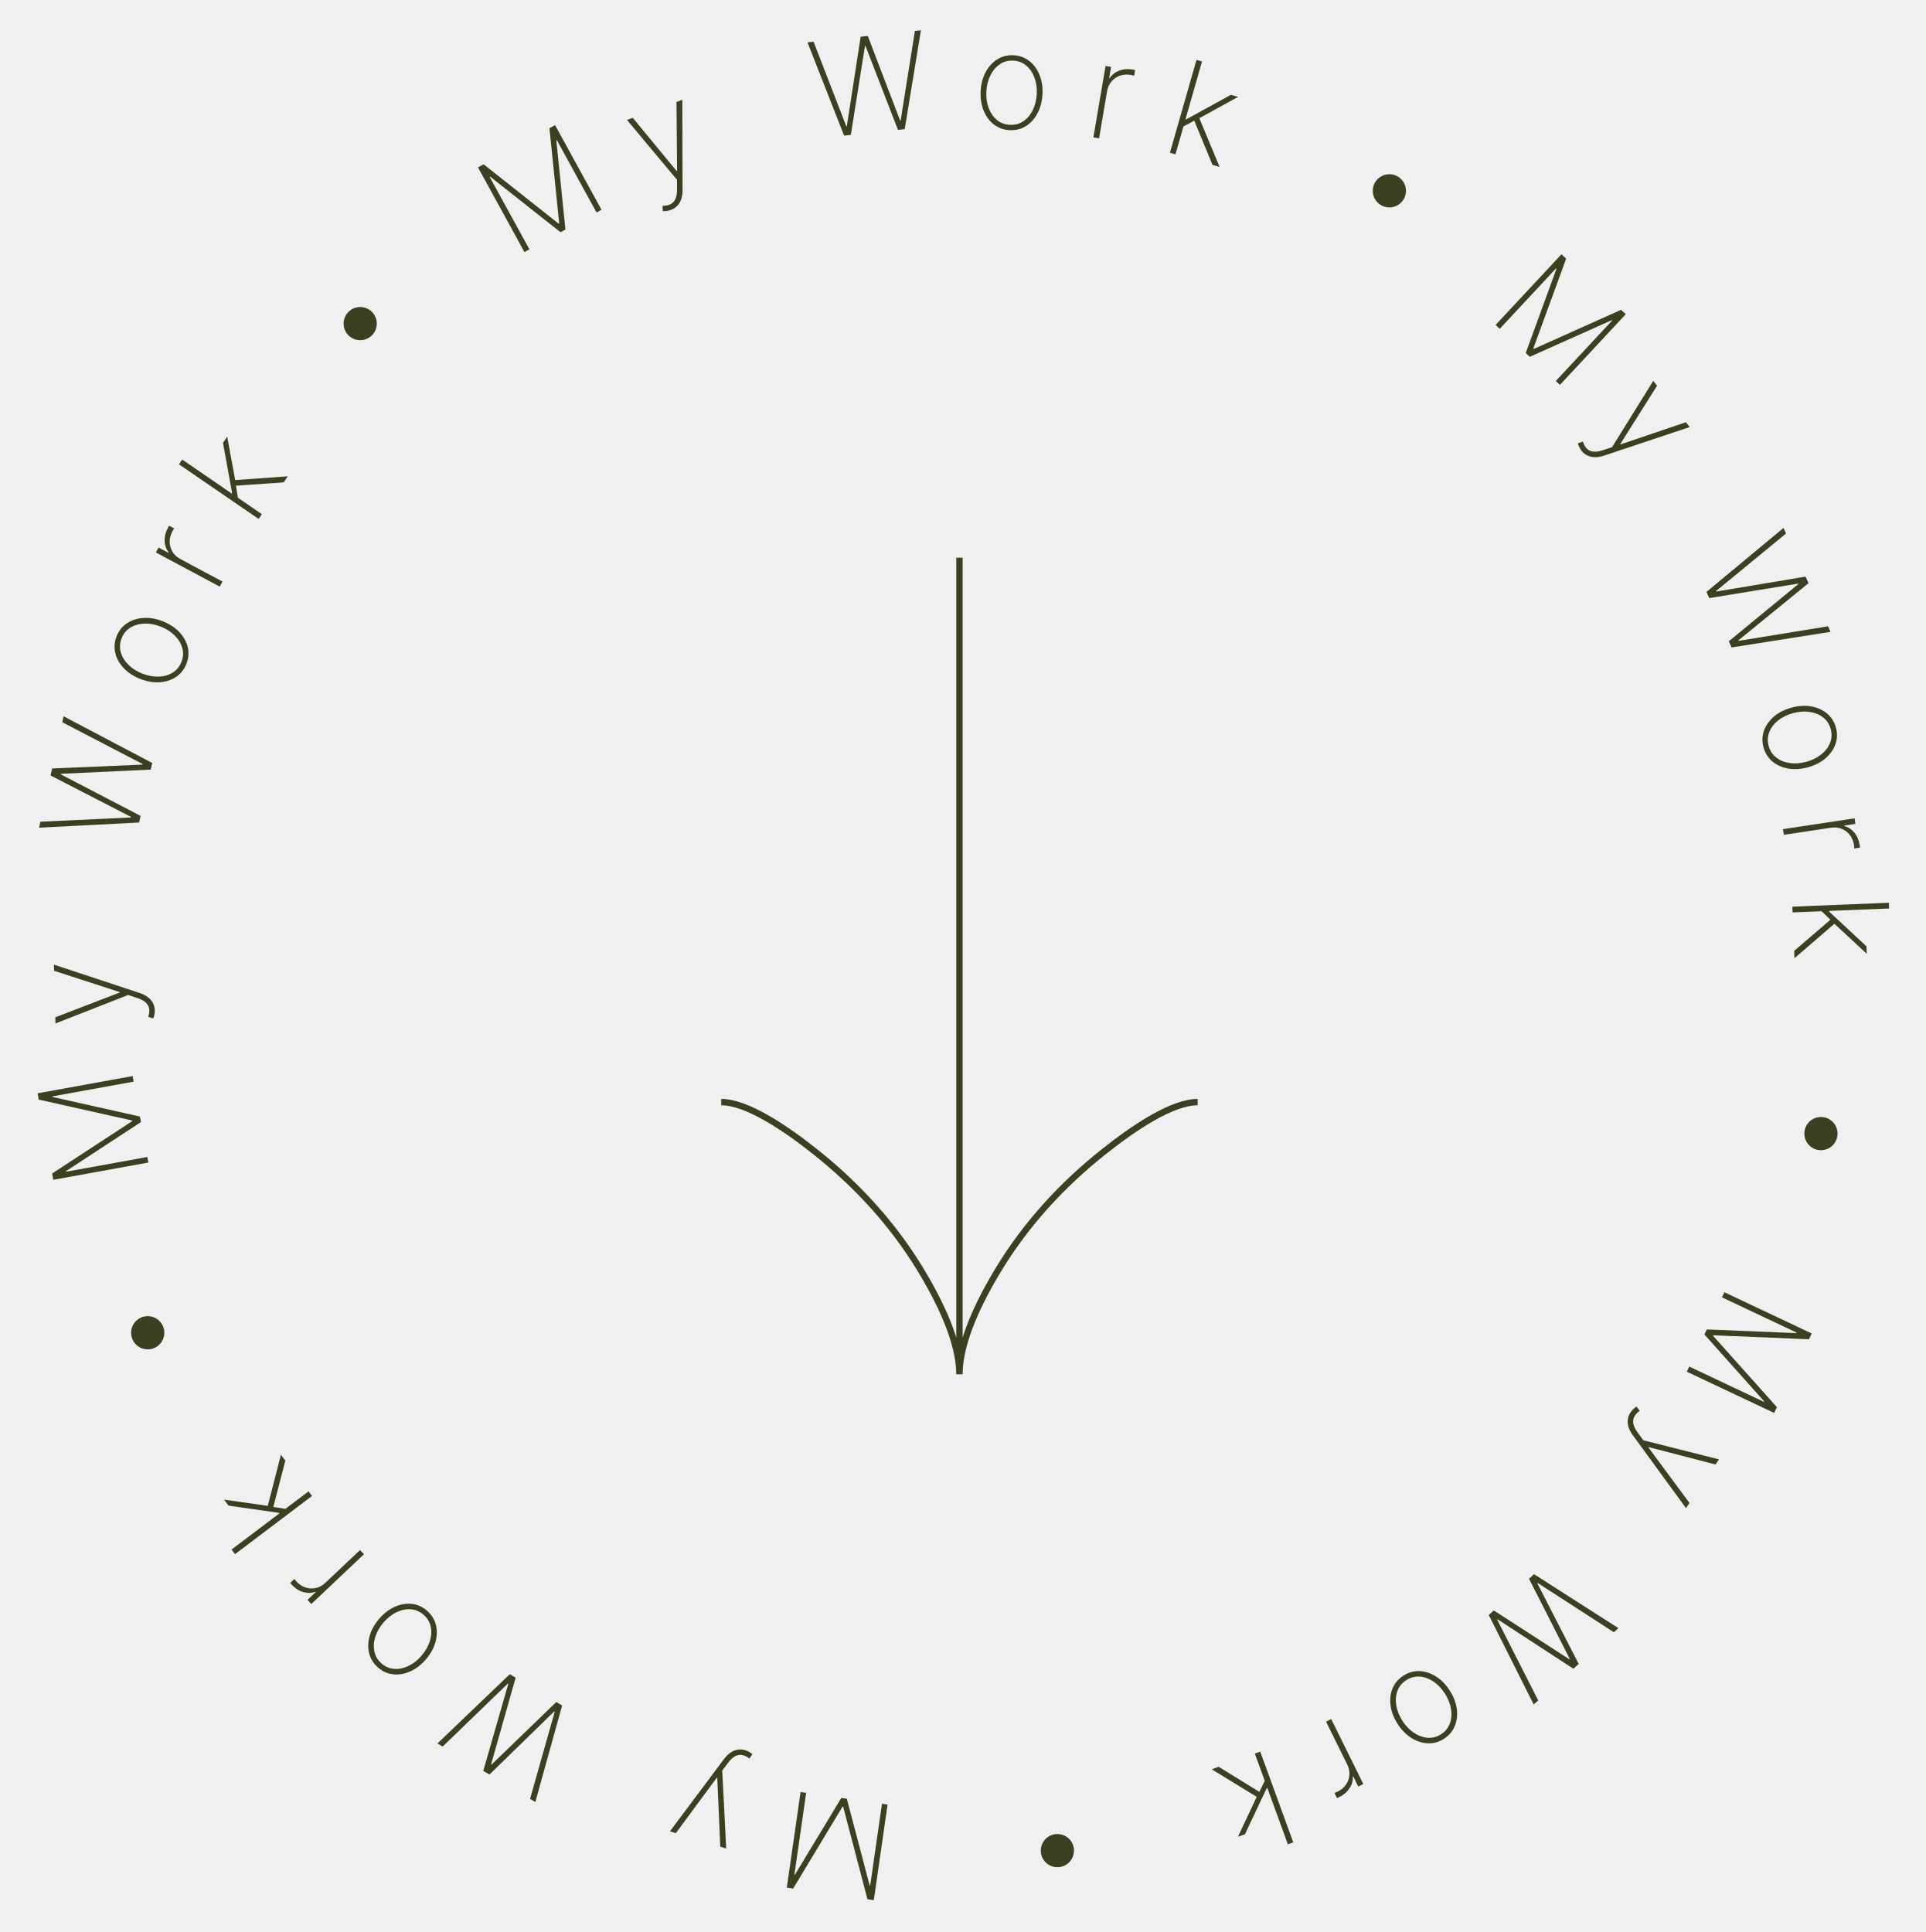
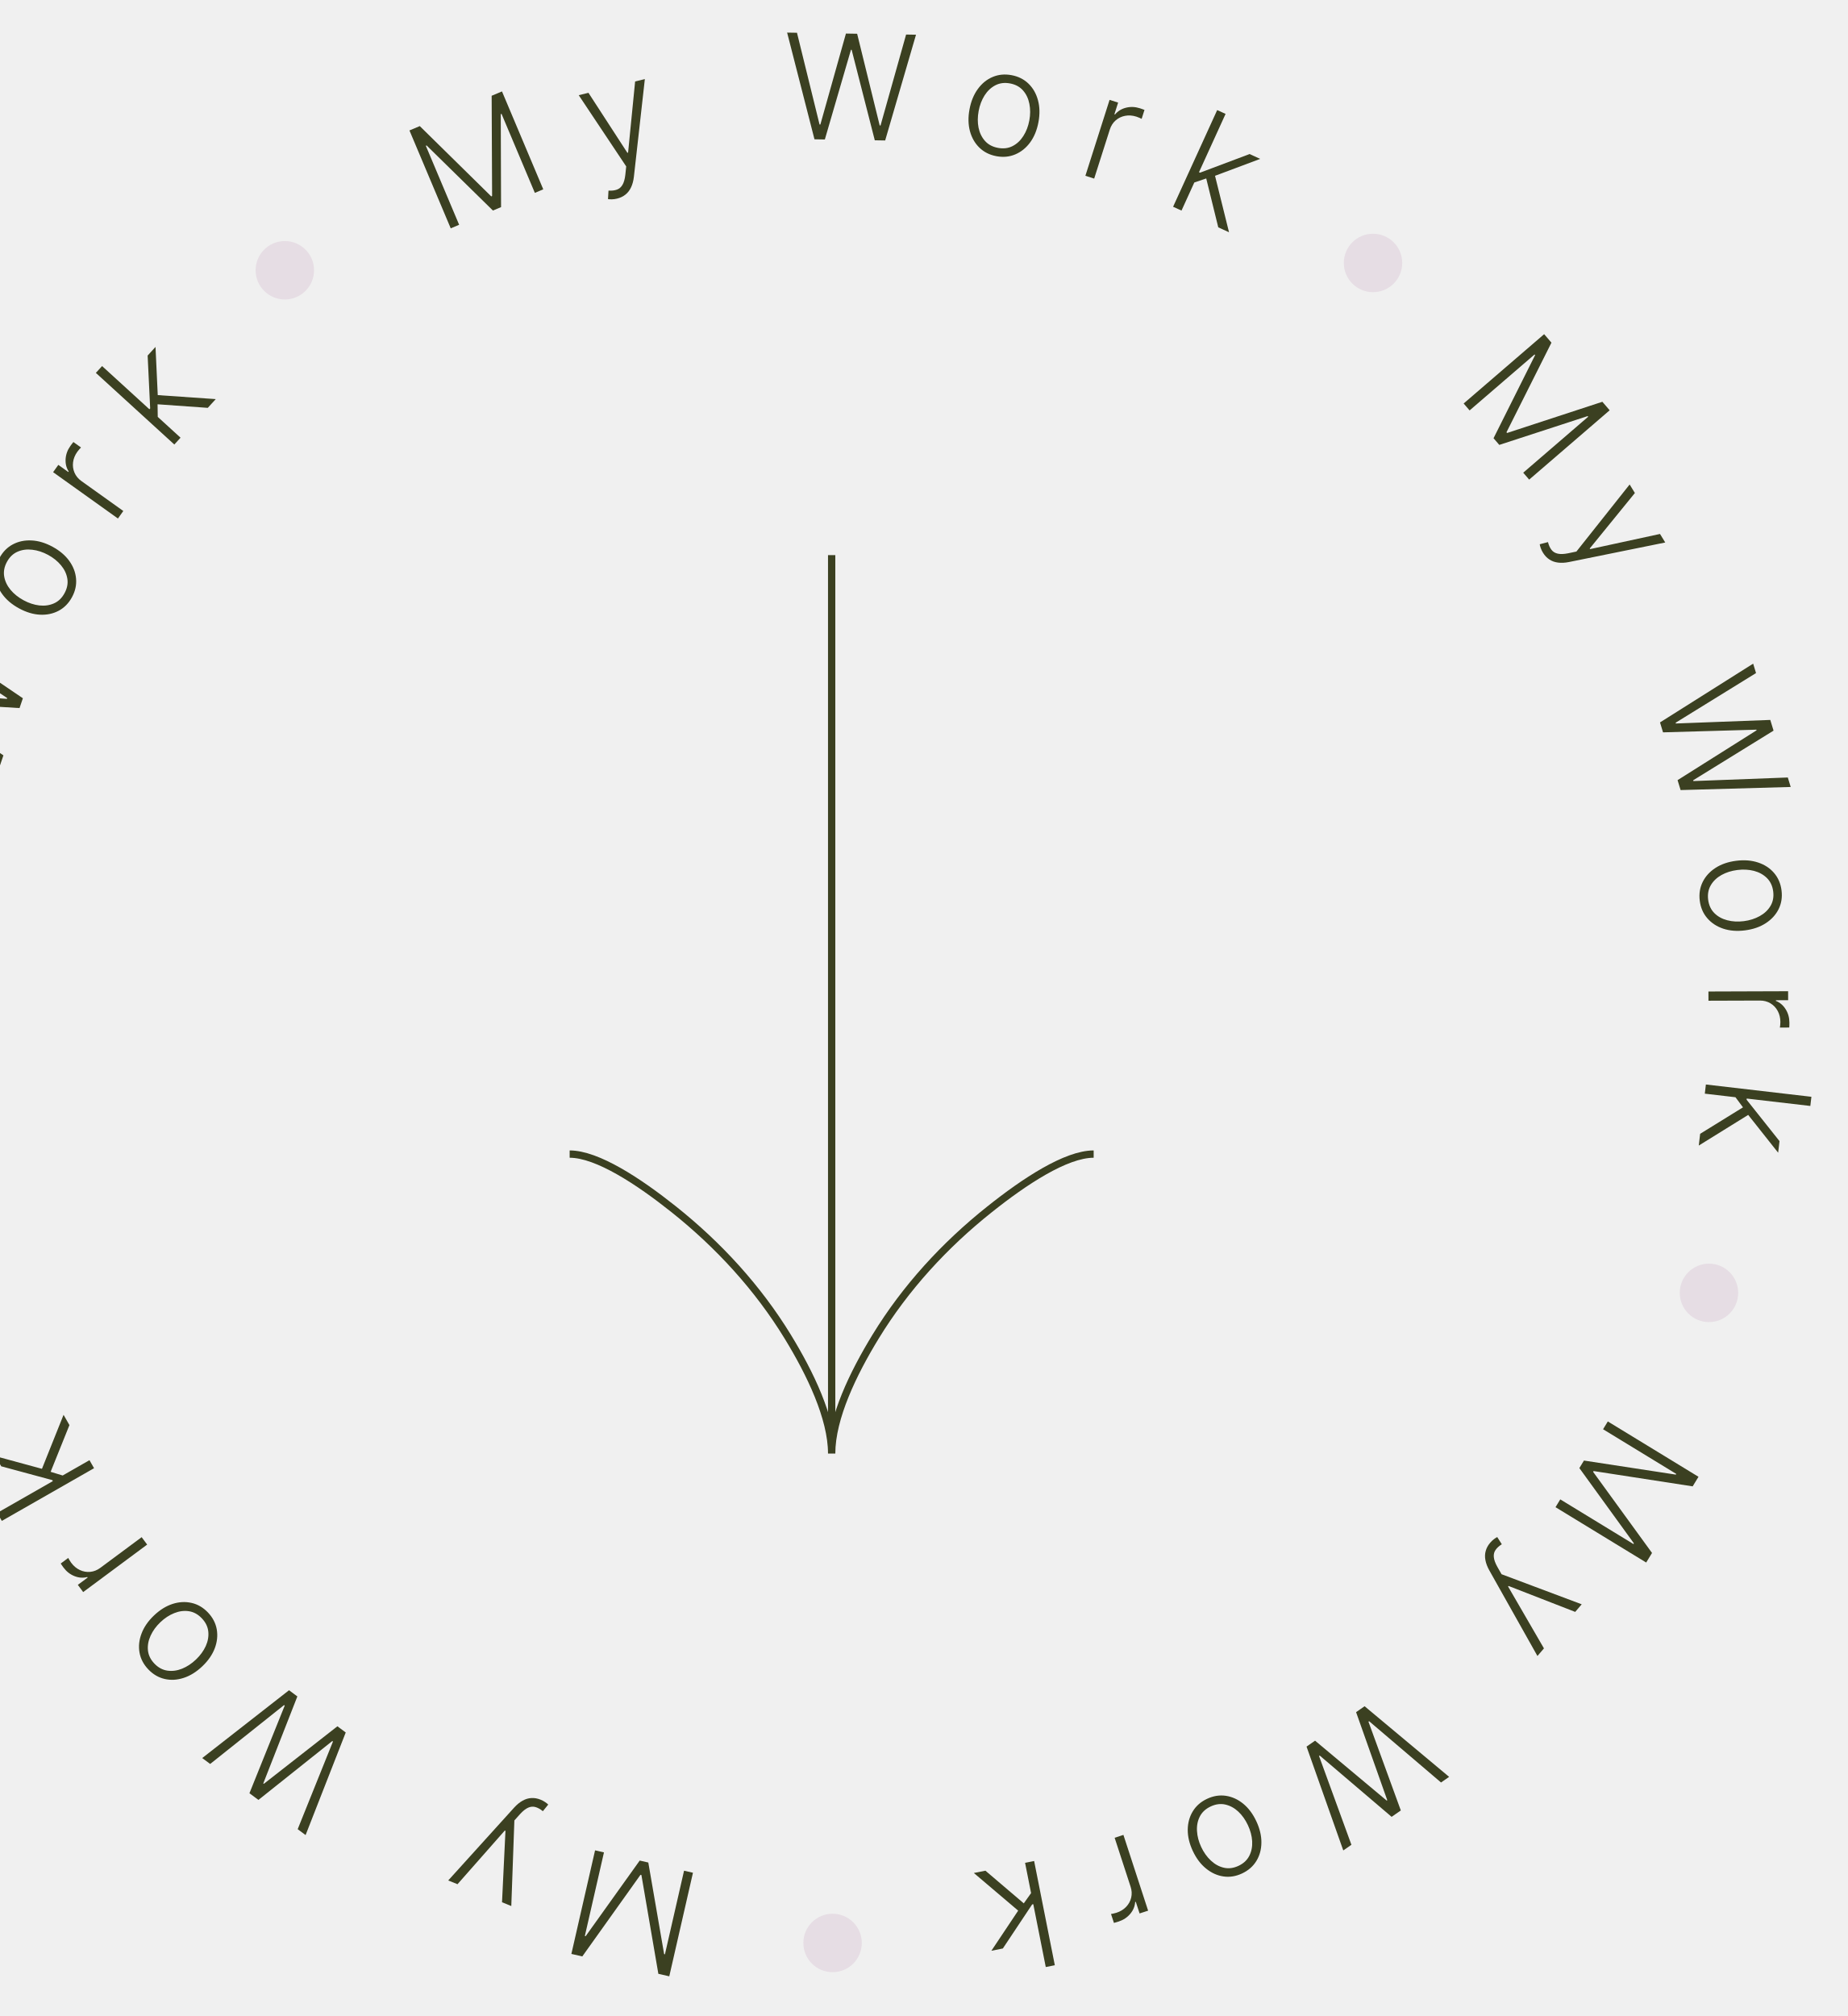
- <svg xmlns="http://www.w3.org/2000/svg" width="290" height="291" viewBox="0 0 290 291" fill="none">
-   <circle cx="274.247" cy="170.743" r="2.5" fill="#3B4021" />
-   <circle cx="209.247" cy="28.743" r="2.5" fill="#3B4021" />
-   <circle cx="54.247" cy="48.743" r="2.5" fill="#3B4021" />
-   <circle cx="22.247" cy="200.743" r="2.5" fill="#3B4021" />
-   <circle cx="159.247" cy="278.743" r="2.5" fill="#3B4021" />
-   <path d="M131.601 286.204L130.645 286.066L126.99 272.135L126.892 272.121L119.454 284.453L118.498 284.316L120.572 269.919L121.415 270.04L119.642 282.349L119.726 282.361L126.709 270.803L127.538 270.923L130.974 283.982L131.058 283.994L132.832 271.685L133.675 271.807L131.601 286.204Z" fill="#3B4021" />
-   <path d="M112.233 263.618C112.441 263.681 112.64 263.767 112.83 263.874C113.02 263.981 113.185 264.096 113.326 264.218L112.86 264.871C112.484 264.578 112.117 264.402 111.759 264.342C111.397 264.281 111.04 264.345 110.69 264.536C110.34 264.726 109.992 265.055 109.646 265.524L108.773 266.683L109.371 278.427L108.482 278.156L108.024 267.777L107.956 267.756L101.783 276.113L100.893 275.841L109.019 264.976C109.33 264.556 109.661 264.227 110.011 263.987C110.361 263.747 110.724 263.598 111.098 263.539C111.469 263.474 111.848 263.5 112.233 263.618Z" fill="#3B4021" />
-   <path d="M84.66 256.886L80.624 271.421L79.831 270.947L83.548 257.818L83.475 257.774L73.712 267.286L72.786 266.732L76.552 253.632L76.478 253.588L66.667 263.071L65.881 262.6L76.78 252.171L77.658 252.696L73.966 265.741L74.033 265.781L83.783 256.361L84.66 256.886Z" fill="#3B4021" />
-   <path d="M64.26 242.563C64.948 243.143 65.404 243.843 65.629 244.664C65.851 245.488 65.841 246.356 65.6 247.267C65.359 248.178 64.888 249.05 64.186 249.883C63.482 250.72 62.702 251.332 61.849 251.721C60.992 252.114 60.138 252.271 59.288 252.193C58.438 252.114 57.669 251.785 56.981 251.206C56.293 250.626 55.838 249.924 55.616 249.1C55.394 248.275 55.404 247.408 55.645 246.497C55.886 245.585 56.357 244.713 57.059 243.88C57.761 243.047 58.54 242.435 59.397 242.042C60.253 241.649 61.107 241.492 61.957 241.571C62.804 241.653 63.572 241.984 64.26 242.563ZM63.743 243.177C63.16 242.686 62.512 242.422 61.8 242.386C61.084 242.346 60.37 242.506 59.659 242.866C58.943 243.223 58.296 243.746 57.716 244.434C57.137 245.122 56.733 245.847 56.506 246.609C56.276 247.375 56.24 248.106 56.397 248.801C56.551 249.5 56.919 250.096 57.502 250.587C58.085 251.078 58.734 251.34 59.45 251.372C60.162 251.409 60.876 251.249 61.591 250.892C62.303 250.538 62.949 250.018 63.529 249.329C64.108 248.641 64.515 247.916 64.749 247.153C64.979 246.388 65.015 245.657 64.858 244.961C64.698 244.263 64.326 243.668 63.743 243.177Z" fill="#3B4021" />
-   <path d="M54.816 234.101L46.887 241.593L46.306 240.979L47.545 239.808L47.492 239.752C46.923 239.963 46.323 239.98 45.691 239.801C45.057 239.626 44.492 239.277 43.998 238.753C43.946 238.698 43.894 238.643 43.842 238.588C43.79 238.533 43.743 238.48 43.701 238.428L44.336 237.828C44.371 237.873 44.413 237.928 44.462 237.993C44.503 238.058 44.563 238.131 44.641 238.214C45.057 238.654 45.523 238.957 46.037 239.123C46.548 239.284 47.064 239.306 47.583 239.186C48.099 239.07 48.57 238.811 48.997 238.408L54.221 233.471L54.816 234.101Z" fill="#3B4021" />
-   <path d="M43.144 227.288L42.161 228.049L42.024 227.868L34.423 226.776L33.742 225.875L40.727 226.871L40.807 226.918L43.144 227.288ZM46.997 225.319L35.394 234.09L34.871 233.399L46.474 224.628L46.997 225.319ZM42.975 219.999L41.111 227.178L40.275 227.026L42.307 219.115L42.975 219.999Z" fill="#3B4021" />
-   <path d="M8.028 177.702L7.855 176.752L19.909 168.869L19.891 168.771L5.837 165.626L5.664 164.676L19.976 162.079L20.128 162.918L7.892 165.138L7.907 165.222L21.083 168.18L21.233 169.004L9.936 176.403L9.951 176.487L22.188 174.266L22.34 175.105L8.028 177.702Z" fill="#3B4021" />
-   <path d="M23.309 152.172C23.315 152.39 23.297 152.606 23.255 152.82C23.213 153.034 23.157 153.228 23.086 153.4L22.319 153.165C22.478 152.715 22.529 152.311 22.472 151.953C22.415 151.59 22.241 151.272 21.949 151C21.658 150.729 21.235 150.503 20.681 150.324L19.304 149.863L8.356 154.154L8.331 153.224L18.03 149.499L18.028 149.428L8.145 146.223L8.121 145.293L21.001 149.555C21.498 149.717 21.916 149.926 22.254 150.182C22.593 150.439 22.849 150.735 23.024 151.071C23.203 151.403 23.298 151.77 23.309 152.172Z" fill="#3B4021" />
-   <path d="M20.951 123.888L5.886 124.668L6.085 123.766L19.715 123.129L19.733 123.046L7.617 116.802L7.849 115.748L21.467 115.166L21.485 115.083L9.381 108.784L9.578 107.889L22.925 114.92L22.705 115.918L9.163 116.553L9.146 116.629L21.171 122.889L20.951 123.888Z" fill="#3B4021" />
-   <path d="M28.068 99.999C27.736 100.835 27.217 101.49 26.51 101.964C25.798 102.436 24.972 102.702 24.032 102.762C23.091 102.822 22.115 102.651 21.102 102.25C20.085 101.847 19.257 101.302 18.618 100.616C17.974 99.928 17.554 99.168 17.359 98.337C17.164 97.506 17.232 96.672 17.563 95.835C17.895 94.999 18.416 94.345 19.128 93.873C19.839 93.402 20.666 93.136 21.606 93.076C22.547 93.016 23.523 93.186 24.536 93.587C25.548 93.989 26.376 94.533 27.02 95.222C27.664 95.91 28.084 96.669 28.279 97.501C28.47 98.33 28.399 99.163 28.068 99.999ZM27.322 99.703C27.603 98.995 27.648 98.297 27.456 97.61C27.267 96.919 26.889 96.292 26.322 95.731C25.756 95.166 25.055 94.718 24.219 94.386C23.383 94.055 22.567 93.902 21.772 93.928C20.973 93.953 20.269 94.15 19.659 94.519C19.044 94.887 18.597 95.425 18.316 96.134C18.035 96.843 17.992 97.541 18.188 98.23C18.379 98.917 18.758 99.543 19.323 100.108C19.884 100.672 20.582 101.12 21.419 101.451C22.255 101.782 23.072 101.938 23.869 101.918C24.669 101.894 25.373 101.697 25.983 101.327C26.595 100.953 27.041 100.412 27.322 99.703Z" fill="#3B4021" />
-   <path d="M33.1 88.359L23.48 83.215L23.878 82.47L25.382 83.273L25.418 83.205C25.037 82.732 24.831 82.169 24.801 81.513C24.766 80.856 24.918 80.209 25.258 79.575C25.293 79.508 25.329 79.441 25.365 79.374C25.4 79.308 25.436 79.246 25.471 79.19L26.242 79.602C26.211 79.65 26.172 79.707 26.126 79.773C26.078 79.834 26.027 79.914 25.973 80.014C25.687 80.548 25.547 81.086 25.554 81.626C25.562 82.162 25.706 82.657 25.983 83.112C26.257 83.564 26.653 83.929 27.17 84.206L33.508 87.596L33.1 88.359Z" fill="#3B4021" />
-   <path d="M35.861 75.13L34.827 74.439L34.956 74.251L33.582 66.696L34.22 65.765L35.49 72.706L35.471 72.796L35.861 75.13ZM38.95 78.16L26.952 69.936L27.442 69.222L39.44 77.445L38.95 78.16ZM42.721 72.659L35.321 73.166L35.199 72.326L43.347 71.745L42.721 72.659Z" fill="#3B4021" />
-   <path d="M71.989 25.213L72.836 24.749L84.131 33.684L84.218 33.636L82.749 19.309L83.596 18.845L90.593 31.597L89.846 32.007L83.863 21.104L83.788 21.145L85.157 34.579L84.422 34.983L73.826 26.611L73.751 26.652L79.734 37.555L78.986 37.965L71.989 25.213Z" fill="#3B4021" />
-   <path d="M101.045 31.619C100.84 31.693 100.63 31.745 100.413 31.773C100.197 31.801 99.996 31.809 99.81 31.796L99.79 30.995C100.267 31.003 100.666 30.923 100.988 30.755C101.314 30.586 101.56 30.32 101.726 29.958C101.891 29.596 101.971 29.123 101.966 28.541L101.967 27.089L94.429 18.064L95.303 17.746L101.908 25.765L101.975 25.741L101.884 15.352L102.758 15.034L102.797 28.601C102.8 29.124 102.734 29.586 102.598 29.988C102.462 30.39 102.263 30.727 101.999 31C101.741 31.275 101.423 31.481 101.045 31.619Z" fill="#3B4021" />
-   <path d="M127.125 20.423L121.614 6.381L122.532 6.283L127.454 19.01L127.539 19.001L129.623 5.531L130.696 5.417L135.562 18.149L135.647 18.14L137.787 4.664L138.698 4.567L136.257 19.453L135.24 19.561L130.348 6.918L130.271 6.926L128.142 20.315L127.125 20.423Z" fill="#3B4021" />
-   <path d="M152.039 19.605C151.14 19.555 150.355 19.27 149.682 18.75C149.009 18.224 148.495 17.525 148.14 16.652C147.785 15.778 147.637 14.798 147.697 13.711C147.757 12.619 148.012 11.661 148.46 10.837C148.909 10.008 149.496 9.369 150.223 8.921C150.949 8.472 151.762 8.273 152.66 8.322C153.558 8.372 154.344 8.659 155.017 9.185C155.69 9.71 156.204 10.409 156.559 11.283C156.914 12.156 157.061 13.136 157.001 14.223C156.941 15.311 156.687 16.269 156.238 17.098C155.79 17.926 155.202 18.565 154.475 19.014C153.749 19.457 152.937 19.654 152.039 19.605ZM152.083 18.803C152.844 18.845 153.52 18.667 154.111 18.268C154.707 17.869 155.181 17.312 155.533 16.596C155.89 15.881 156.094 15.074 156.143 14.176C156.193 13.278 156.079 12.456 155.802 11.71C155.526 10.96 155.116 10.354 154.572 9.893C154.029 9.427 153.377 9.173 152.615 9.131C151.854 9.089 151.178 9.27 150.587 9.673C149.996 10.072 149.522 10.63 149.165 11.345C148.808 12.056 148.605 12.86 148.555 13.758C148.506 14.656 148.617 15.481 148.889 16.23C149.165 16.981 149.575 17.587 150.119 18.048C150.667 18.51 151.322 18.762 152.083 18.803Z" fill="#3B4021" />
-   <path d="M164.673 20.69L166.505 9.936L167.338 10.078L167.052 11.758L167.129 11.771C167.456 11.26 167.925 10.886 168.537 10.649C169.15 10.408 169.811 10.348 170.521 10.469C170.595 10.481 170.67 10.494 170.745 10.507C170.819 10.52 170.889 10.534 170.954 10.55L170.807 11.411C170.752 11.396 170.685 11.378 170.607 11.355C170.535 11.328 170.443 11.306 170.331 11.286C169.733 11.185 169.179 11.222 168.669 11.4C168.163 11.578 167.739 11.87 167.395 12.278C167.053 12.681 166.833 13.171 166.734 13.75L165.527 20.835L164.673 20.69Z" fill="#3B4021" />
-   <path d="M178.096 19.117L178.424 17.919L178.643 17.981L185.373 14.284L186.459 14.595L180.278 17.998L180.186 18.009L178.096 19.117ZM176.2 23.008L180.2 9.023L181.033 9.261L177.034 23.246L176.2 23.008ZM182.612 24.841L179.787 17.983L180.546 17.602L183.678 25.146L182.612 24.841Z" fill="#3B4021" />
-   <path d="M235.165 38.301L235.872 38.959L230.93 52.487L231.002 52.554L244.145 46.666L244.852 47.324L234.938 57.968L234.315 57.387L242.791 48.287L242.728 48.229L230.401 53.742L229.788 53.17L234.413 40.483L234.351 40.425L225.875 49.525L225.251 48.944L235.165 38.301Z" fill="#3B4021" />
-   <path d="M238.195 67.9C238.06 67.729 237.945 67.545 237.851 67.348C237.756 67.152 237.685 66.963 237.639 66.782L238.394 66.512C238.536 66.967 238.737 67.322 238.997 67.575C239.26 67.832 239.59 67.982 239.986 68.025C240.382 68.069 240.855 67.996 241.407 67.808L242.785 67.354L248.991 57.366L249.567 58.096L244.024 66.884L244.068 66.939L253.904 63.594L254.481 64.325L241.61 68.616C241.115 68.784 240.655 68.866 240.231 68.863C239.806 68.86 239.423 68.776 239.082 68.611C238.74 68.453 238.444 68.216 238.195 67.9Z" fill="#3B4021" />
-   <path d="M257.006 89.153L268.611 79.515L268.991 80.356L258.451 89.021L258.486 89.099L271.93 86.853L272.375 87.837L261.811 96.45L261.846 96.528L275.313 94.334L275.691 95.169L260.79 97.52L260.369 96.588L270.84 87.978L270.808 87.906L257.427 90.085L257.006 89.153Z" fill="#3B4021" />
-   <path d="M265.596 112.553C265.361 111.684 265.385 110.849 265.669 110.046C265.957 109.242 266.459 108.535 267.177 107.924C267.895 107.313 268.779 106.866 269.831 106.582C270.887 106.296 271.876 106.237 272.799 106.404C273.727 106.571 274.518 106.928 275.171 107.478C275.825 108.027 276.269 108.736 276.504 109.604C276.739 110.472 276.712 111.309 276.424 112.112C276.136 112.916 275.633 113.623 274.916 114.234C274.198 114.845 273.313 115.293 272.262 115.577C271.211 115.861 270.221 115.92 269.294 115.754C268.366 115.588 267.575 115.23 266.921 114.681C266.272 114.13 265.83 113.421 265.596 112.553ZM266.37 112.343C266.569 113.079 266.951 113.665 267.515 114.101C268.081 114.542 268.758 114.817 269.548 114.927C270.34 115.042 271.169 114.982 272.038 114.747C272.906 114.513 273.651 114.147 274.272 113.65C274.898 113.153 275.345 112.573 275.612 111.912C275.885 111.25 275.921 110.551 275.722 109.815C275.523 109.079 275.14 108.494 274.571 108.059C274.007 107.623 273.329 107.348 272.538 107.233C271.751 107.117 270.923 107.176 270.055 107.411C269.186 107.646 268.439 108.01 267.812 108.503C267.186 109.001 266.739 109.58 266.472 110.241C266.205 110.907 266.172 111.607 266.37 112.343Z" fill="#3B4021" />
-   <path d="M268.528 124.89L279.314 123.256L279.44 124.092L277.755 124.347L277.767 124.425C278.355 124.575 278.857 124.904 279.274 125.41C279.695 125.916 279.96 126.525 280.067 127.237C280.079 127.312 280.09 127.387 280.102 127.462C280.113 127.536 280.121 127.607 280.126 127.673L279.263 127.804C279.259 127.747 279.256 127.678 279.253 127.597C279.256 127.52 279.248 127.425 279.231 127.313C279.141 126.714 278.931 126.2 278.603 125.771C278.275 125.346 277.864 125.035 277.37 124.837C276.88 124.638 276.345 124.582 275.764 124.67L268.658 125.746L268.528 124.89Z" fill="#3B4021" />
-   <path d="M274.231 137.142L275.472 137.078L275.481 137.305L281.102 142.536L281.148 143.665L275.978 138.863L275.939 138.779L274.231 137.142ZM269.942 136.563L284.476 135.974L284.511 136.84L269.977 137.428L269.942 136.563ZM270.212 143.226L275.838 138.392L276.438 138.994L270.257 144.333L270.212 143.226Z" fill="#3B4021" />
-   <path d="M272.854 200.848L272.442 201.722L258.052 201.122L258.01 201.212L267.613 211.945L267.2 212.819L254.048 206.606L254.412 205.836L265.657 211.147L265.693 211.07L256.696 201L257.054 200.242L270.547 200.795L270.583 200.718L259.338 195.407L259.702 194.636L272.854 200.848Z" fill="#3B4021" />
-   <path d="M245.574 212.726C245.696 212.546 245.837 212.381 245.995 212.231C246.154 212.08 246.312 211.956 246.47 211.857L246.957 212.495C246.566 212.768 246.29 213.067 246.128 213.392C245.963 213.72 245.92 214.08 245.999 214.47C246.078 214.861 246.291 215.29 246.637 215.759L247.489 216.934L258.89 219.812L258.369 220.583L248.313 217.971L248.274 218.03L254.448 226.385L253.927 227.156L245.929 216.197C245.619 215.777 245.401 215.363 245.275 214.958C245.149 214.553 245.112 214.163 245.166 213.787C245.213 213.413 245.349 213.06 245.574 212.726Z" fill="#3B4021" />
-   <path d="M231.04 237.104L243.747 245.233L243.061 245.851L231.604 238.441L231.541 238.498L237.764 250.624L236.962 251.347L225.547 243.899L225.484 243.956L231.665 256.12L230.984 256.734L224.218 243.251L224.977 242.567L236.362 249.928L236.42 249.876L230.28 237.789L231.04 237.104Z" fill="#3B4021" />
-   <path d="M211.355 252.396C212.111 251.909 212.915 251.678 213.765 251.704C214.618 251.734 215.445 251.999 216.245 252.497C217.045 252.995 217.74 253.702 218.33 254.617C218.923 255.536 219.28 256.461 219.401 257.392C219.524 258.326 219.424 259.188 219.099 259.978C218.774 260.767 218.234 261.406 217.478 261.893C216.722 262.381 215.917 262.609 215.064 262.579C214.211 262.549 213.384 262.285 212.584 261.787C211.784 261.288 211.089 260.582 210.499 259.666C209.909 258.751 209.552 257.826 209.428 256.892C209.305 255.957 209.405 255.095 209.73 254.306C210.057 253.52 210.599 252.884 211.355 252.396ZM211.79 253.071C211.149 253.484 210.707 254.025 210.463 254.695C210.215 255.368 210.158 256.097 210.293 256.883C210.424 257.672 210.733 258.445 211.221 259.201C211.708 259.957 212.283 260.555 212.945 260.996C213.609 261.441 214.297 261.691 215.008 261.745C215.721 261.803 216.398 261.626 217.039 261.213C217.68 260.8 218.121 260.256 218.362 259.582C218.606 258.912 218.663 258.183 218.532 257.394C218.403 256.609 218.095 255.839 217.608 255.083C217.121 254.327 216.547 253.725 215.886 253.277C215.222 252.833 214.534 252.583 213.823 252.529C213.108 252.477 212.431 252.658 211.79 253.071Z" fill="#3B4021" />
-   <path d="M200.492 258.937L205.324 268.718L204.566 269.092L203.811 267.564L203.741 267.598C203.777 268.204 203.616 268.783 203.26 269.333C202.906 269.889 202.406 270.326 201.761 270.645C201.693 270.678 201.625 270.712 201.557 270.745C201.489 270.779 201.424 270.808 201.363 270.833L200.976 270.05C201.029 270.029 201.094 270.005 201.17 269.978C201.244 269.957 201.332 269.922 201.434 269.871C201.977 269.603 202.404 269.247 202.713 268.804C203.018 268.363 203.189 267.876 203.228 267.345C203.269 266.818 203.159 266.291 202.899 265.765L199.715 259.321L200.492 258.937Z" fill="#3B4021" />
-   <path d="M190.55 268.093L190.989 269.256L190.775 269.333L187.499 276.278L186.437 276.664L189.442 270.28L189.51 270.217L190.55 268.093ZM189.8 263.831L194.776 277.499L193.961 277.795L188.986 264.127L189.8 263.831ZM183.533 266.112L189.848 270.004L189.457 270.758L182.492 266.491L183.533 266.112Z" fill="#3B4021" />
-   <g clip-path="url(#clip0_33_794)">
-     <path d="M180.375 166C176.572 166 170.894 169.757 166.127 173.559C159.977 178.449 154.612 184.291 150.517 190.99C147.447 196.012 144.5 202.101 144.5 207M144.5 207C144.5 202.101 141.553 196.007 138.483 190.99C134.383 184.291 129.017 178.449 122.878 173.559C118.106 169.757 112.418 166 108.625 166M144.5 207L144.5 84" stroke="#3B4021" stroke-width="0.958" />
-   </g>
-   <defs>
-     <clipPath id="clip0_33_794">
-       <rect width="123" height="123" fill="white" transform="translate(206 207) rotate(180)" />
-     </clipPath>
-   </defs>
+ <svg xmlns="http://www.w3.org/2000/svg" width="253" height="276" viewBox="0 0 253 276" fill="none">
+   <circle cx="114" cy="266" r="4" fill="#E6DDE4" />
+   <path d="M91.64 270.567L90.145 270.225L87.825 256.697L87.701 256.668L79.732 267.843L78.236 267.501L81.479 253.322L82.698 253.601L80.08 265.045L80.191 265.071L87.593 254.72L88.769 254.989L90.936 267.528L91.047 267.553L93.664 256.109L94.883 256.387L91.64 270.567Z" fill="#3B4021" />
+   <path d="M74.02 246.385C74.253 246.479 74.461 246.589 74.645 246.715C74.829 246.84 74.97 246.954 75.067 247.054L74.332 247.96C73.983 247.675 73.645 247.487 73.319 247.396C72.995 247.3 72.662 247.328 72.319 247.48C71.978 247.628 71.61 247.919 71.215 248.351L70.43 249.228L70.009 260.944L68.739 260.429L69.21 250.649L69.118 250.612L62.644 257.958L61.374 257.443L70.4 247.469C70.778 247.055 71.164 246.739 71.559 246.521C71.956 246.298 72.359 246.179 72.77 246.161C73.178 246.138 73.595 246.212 74.02 246.385Z" fill="#3B4021" />
+   <path d="M47.339 237.185L41.843 251.23L40.761 250.423L45.591 238.425L45.5 238.357L35.385 246.418L34.155 245.501L38.985 233.503L38.894 233.435L28.778 241.495L27.691 240.685L39.576 231.401L40.715 232.25L36.05 244.158L36.124 244.214L46.2 236.336L47.339 237.185Z" fill="#3B4021" />
+   <path d="M28.471 220.755C29.122 221.437 29.524 222.205 29.678 223.059C29.828 223.91 29.739 224.774 29.411 225.65C29.078 226.53 28.512 227.352 27.71 228.117C26.901 228.888 26.05 229.419 25.155 229.709C24.258 230.003 23.389 230.053 22.55 229.859C21.704 229.665 20.956 229.227 20.305 228.545C19.655 227.863 19.254 227.097 19.104 226.246C18.953 225.395 19.044 224.53 19.376 223.65C19.705 222.767 20.273 221.94 21.082 221.169C21.884 220.404 22.732 219.876 23.626 219.586C24.517 219.299 25.386 219.252 26.232 219.447C27.074 219.637 27.821 220.074 28.471 220.755ZM27.634 221.554C27.111 221.006 26.521 220.682 25.863 220.583C25.206 220.484 24.539 220.57 23.863 220.842C23.183 221.111 22.549 221.526 21.96 222.089C21.37 222.651 20.924 223.266 20.62 223.936C20.313 224.602 20.192 225.267 20.256 225.932C20.321 226.596 20.615 227.203 21.138 227.751C21.657 228.295 22.249 228.618 22.913 228.717C23.574 228.813 24.246 228.725 24.929 228.453C25.609 228.178 26.243 227.759 26.832 227.197C27.422 226.635 27.868 226.022 28.172 225.36C28.472 224.694 28.588 224.03 28.52 223.369C28.452 222.707 28.157 222.103 27.634 221.554Z" fill="#3B4021" />
+   <path d="M20.15 211.461L11.389 217.962L10.657 216.975L12.003 215.976L11.948 215.902C11.377 216.055 10.796 216.014 10.204 215.781C9.606 215.547 9.102 215.154 8.693 214.603C8.631 214.519 8.564 214.425 8.492 214.319C8.419 214.214 8.359 214.125 8.313 214.054L9.345 213.288C9.371 213.339 9.419 213.428 9.488 213.553C9.558 213.678 9.642 213.807 9.741 213.941C10.079 214.397 10.478 214.732 10.937 214.945C11.39 215.158 11.861 215.241 12.352 215.195C12.843 215.15 13.305 214.966 13.739 214.644L19.396 210.446L20.15 211.461Z" fill="#3B4021" />
+   <path d="M8.731 202.048L7.301 202.881L7.16 202.635L0.165 200.742L-0.628 199.355L6.268 201.231L6.343 201.319L8.731 202.048ZM12.879 201.004L0.249 208.219L-0.378 207.122L12.251 199.906L12.879 201.004ZM9.507 195.102L6.84 201.73L5.63 201.374L8.703 193.696L9.507 195.102Z" fill="#3B4021" />
+   <path d="M0.01 104.758L-15.043 103.838L-14.608 102.56L-1.706 103.475L-1.67 103.367L-12.445 96.214L-11.951 94.762L0.951 95.677L0.988 95.569L-9.788 88.416L-9.351 87.132L3.132 95.594L2.674 96.939L-10.091 96.153L-10.121 96.241L0.468 103.413L0.01 104.758Z" fill="#3B4021" />
+   <path d="M9.856 81.759C9.407 82.587 8.8 83.205 8.034 83.614C7.27 84.019 6.421 84.199 5.486 84.155C4.547 84.109 3.59 83.821 2.616 83.293C1.634 82.76 0.868 82.113 0.317 81.351C-0.238 80.586 -0.552 79.775 -0.625 78.917C-0.7 78.052 -0.513 77.205 -0.063 76.377C0.386 75.549 0.992 74.933 1.756 74.528C2.519 74.123 3.371 73.944 4.31 73.99C5.251 74.032 6.213 74.32 7.195 74.853C8.169 75.381 8.931 76.026 9.482 76.788C10.029 77.548 10.34 78.361 10.415 79.225C10.492 80.086 10.306 80.93 9.856 81.759ZM8.839 81.207C9.2 80.541 9.327 79.88 9.22 79.224C9.112 78.567 8.826 77.959 8.359 77.399C7.895 76.835 7.305 76.359 6.589 75.97C5.873 75.582 5.15 75.346 4.42 75.262C3.692 75.174 3.022 75.263 2.409 75.529C1.796 75.794 1.309 76.26 0.948 76.926C0.589 77.588 0.464 78.25 0.573 78.912C0.685 79.571 0.975 80.183 1.443 80.75C1.914 81.312 2.507 81.787 3.223 82.176C3.938 82.564 4.658 82.801 5.382 82.887C6.108 82.968 6.776 82.875 7.384 82.607C7.993 82.339 8.478 81.873 8.839 81.207Z" fill="#3B4021" />
+   <path d="M16.148 70.986L7.272 64.643L7.987 63.644L9.35 64.618L9.404 64.543C9.084 64.046 8.944 63.481 8.984 62.846C9.023 62.205 9.243 61.605 9.642 61.047C9.702 60.962 9.772 60.869 9.85 60.767C9.928 60.666 9.994 60.582 10.047 60.516L11.093 61.263C11.053 61.304 10.983 61.377 10.885 61.481C10.787 61.586 10.69 61.705 10.594 61.84C10.263 62.302 10.067 62.785 10.005 63.287C9.941 63.783 10.007 64.258 10.201 64.711C10.395 65.164 10.712 65.547 11.151 65.861L16.883 69.957L16.148 70.986Z" fill="#3B4021" />
+   <path d="M21.602 57.229L20.37 56.124L20.562 55.914L20.216 48.676L21.294 47.495L21.625 54.634L21.564 54.732L21.602 57.229ZM23.869 60.856L13.126 51.05L13.978 50.117L24.721 59.922L23.869 60.856ZM28.451 55.836L21.325 55.331L21.292 54.071L29.543 54.64L28.451 55.836Z" fill="#3B4021" />
+   <path d="M56.064 17.858L57.478 17.262L67.263 26.886L67.381 26.837L67.32 13.111L68.734 12.515L74.385 25.918L73.234 26.404L68.672 15.586L68.567 15.63L68.607 28.355L67.494 28.824L58.411 19.913L58.306 19.957L62.868 30.775L61.716 31.261L56.064 17.858Z" fill="#3B4021" />
+   <path d="M84.492 27.191C84.248 27.25 84.014 27.283 83.791 27.288C83.569 27.294 83.388 27.284 83.251 27.259L83.319 26.095C83.769 26.122 84.152 26.077 84.47 25.961C84.789 25.849 85.043 25.632 85.232 25.308C85.422 24.989 85.552 24.538 85.62 23.956L85.744 22.786L79.242 13.031L80.574 12.707L85.904 20.919L86.001 20.896L86.964 11.152L88.296 10.828L86.796 24.196C86.732 24.753 86.603 25.235 86.41 25.643C86.218 26.055 85.96 26.388 85.637 26.642C85.32 26.899 84.938 27.082 84.492 27.191Z" fill="#3B4021" />
+   <path d="M111.522 19.071L107.777 4.462L109.126 4.484L112.216 17.044L112.329 17.046L115.83 4.594L117.364 4.62L120.453 17.179L120.567 17.181L124.067 4.73L125.424 4.752L121.201 19.23L119.78 19.207L116.61 6.816L116.518 6.815L112.942 19.094L111.522 19.071Z" fill="#3B4021" />
+   <path d="M136.432 21.383C135.506 21.21 134.731 20.822 134.107 20.218C133.488 19.616 133.056 18.863 132.81 17.959C132.566 17.051 132.546 16.053 132.75 14.964C132.956 13.866 133.337 12.937 133.893 12.179C134.45 11.416 135.126 10.868 135.92 10.536C136.721 10.199 137.584 10.117 138.51 10.291C139.436 10.464 140.209 10.852 140.828 11.455C141.447 12.057 141.879 12.812 142.123 13.72C142.372 14.629 142.394 15.633 142.188 16.731C141.984 17.82 141.604 18.744 141.048 19.502C140.493 20.255 139.815 20.8 139.015 21.137C138.219 21.475 137.359 21.557 136.432 21.383ZM136.646 20.245C137.39 20.385 138.058 20.303 138.65 19.999C139.241 19.696 139.732 19.236 140.122 18.62C140.517 18.006 140.789 17.298 140.939 16.497C141.089 15.697 141.091 14.936 140.947 14.216C140.807 13.496 140.517 12.885 140.076 12.383C139.635 11.882 139.043 11.561 138.298 11.422C137.558 11.283 136.89 11.367 136.292 11.675C135.7 11.983 135.206 12.447 134.811 13.066C134.42 13.687 134.15 14.397 134 15.198C133.85 15.998 133.845 16.756 133.986 17.471C134.131 18.187 134.425 18.794 134.866 19.291C135.308 19.788 135.901 20.106 136.646 20.245Z" fill="#3B4021" />
+   <path d="M148.616 24.066L151.929 13.672L153.099 14.045L152.59 15.642L152.678 15.67C153.053 15.213 153.548 14.906 154.164 14.749C154.787 14.59 155.425 14.615 156.079 14.823C156.178 14.855 156.288 14.892 156.408 14.935C156.529 14.979 156.629 15.016 156.709 15.046L156.318 16.271C156.267 16.245 156.176 16.201 156.047 16.14C155.917 16.079 155.774 16.023 155.616 15.973C155.074 15.8 154.555 15.761 154.058 15.856C153.566 15.948 153.135 16.156 152.763 16.48C152.391 16.803 152.124 17.223 151.96 17.737L149.82 24.45L148.616 24.066Z" fill="#3B4021" />
+   <path d="M163.382 25.034L164.056 23.523L164.315 23.641L171.098 21.09L172.552 21.753L165.859 24.259L165.747 24.232L163.382 25.034ZM160.626 28.305L166.662 15.071L167.812 15.595L161.777 28.83L160.626 28.305ZM166.811 31.125L165.103 24.188L166.293 23.77L168.284 31.797L166.811 31.125Z" fill="#3B4021" />
+   <path d="M211.431 45.75L212.432 46.913L206.275 59.179L206.358 59.276L219.403 55.006L220.404 56.169L209.382 65.661L208.567 64.714L217.462 57.052L217.388 56.966L205.29 60.909L204.502 59.994L210.195 48.614L210.121 48.528L201.225 56.189L200.409 55.242L211.431 45.75Z" fill="#3B4021" />
+   <path d="M211.272 75.67C211.141 75.456 211.038 75.244 210.965 75.034C210.891 74.823 210.845 74.649 210.827 74.51L211.955 74.217C212.068 74.654 212.228 75.005 212.436 75.272C212.64 75.541 212.926 75.716 213.292 75.797C213.654 75.88 214.122 75.865 214.697 75.751L215.849 75.51L223.138 66.328L223.855 67.496L217.675 75.09L217.727 75.175L227.296 73.101L228.013 74.269L214.83 76.945C214.28 77.054 213.782 77.079 213.335 77.021C212.883 76.964 212.487 76.821 212.146 76.592C211.804 76.369 211.512 76.061 211.272 75.67Z" fill="#3B4021" />
+   <path d="M227.296 98.903L240.051 90.856L240.444 92.147L229.438 98.942L229.471 99.05L242.396 98.561L242.843 100.028L231.837 106.823L231.871 106.932L244.795 106.442L245.19 107.74L230.115 108.164L229.701 106.805L240.521 99.985L240.494 99.897L227.71 100.262L227.296 98.903Z" fill="#3B4021" />
+   <path d="M232.74 123.322C232.621 122.387 232.753 121.531 233.136 120.751C233.519 119.977 234.103 119.335 234.887 118.824C235.677 118.313 236.621 117.987 237.72 117.847C238.828 117.706 239.829 117.784 240.721 118.08C241.618 118.377 242.347 118.852 242.907 119.506C243.473 120.164 243.816 120.96 243.935 121.895C244.054 122.83 243.922 123.684 243.539 124.458C243.155 125.233 242.569 125.876 241.78 126.387C240.991 126.903 240.043 127.231 238.934 127.372C237.835 127.513 236.84 127.434 235.947 127.137C235.06 126.84 234.333 126.362 233.767 125.704C233.202 125.051 232.859 124.257 232.74 123.322ZM233.889 123.176C233.984 123.927 234.268 124.538 234.738 125.008C235.208 125.478 235.796 125.804 236.502 125.986C237.209 126.172 237.966 126.214 238.774 126.111C239.581 126.008 240.306 125.777 240.948 125.419C241.59 125.065 242.082 124.601 242.424 124.028C242.766 123.454 242.89 122.792 242.794 122.04C242.699 121.294 242.413 120.683 241.937 120.209C241.462 119.74 240.869 119.412 240.158 119.226C239.448 119.045 238.689 119.005 237.881 119.108C237.073 119.211 236.35 119.44 235.713 119.793C235.076 120.151 234.589 120.616 234.251 121.189C233.914 121.762 233.793 122.424 233.889 123.176Z" fill="#3B4021" />
+   <path d="M233.927 135.74L244.836 135.703L244.84 136.932L243.164 136.938L243.164 137.03C243.714 137.246 244.158 137.623 244.496 138.162C244.839 138.705 245.011 139.32 245.014 140.007C245.014 140.111 245.012 140.227 245.008 140.355C245.004 140.483 244.999 140.589 244.995 140.674L243.709 140.679C243.718 140.622 243.732 140.522 243.751 140.38C243.769 140.238 243.778 140.084 243.778 139.919C243.776 139.35 243.653 138.844 243.41 138.4C243.172 137.96 242.842 137.613 242.42 137.359C241.997 137.105 241.516 136.979 240.976 136.981L233.931 137.004L233.927 135.74Z" fill="#3B4021" />
+   <path d="M237.536 150.092L239.182 150.269L239.149 150.551L243.658 156.225L243.473 157.812L239.034 152.211L239.026 152.096L237.536 150.092ZM233.578 148.473L248.026 150.155L247.879 151.411L233.431 149.728L233.578 148.473ZM232.792 155.224L238.87 151.47L239.633 152.474L232.604 156.832L232.792 155.224Z" fill="#3B4021" />
+   <path d="M232.566 202.179L231.767 203.489L218.203 201.394L218.136 201.503L226.203 212.607L225.404 213.917L212.988 206.341L213.639 205.273L223.661 211.389L223.72 211.292L216.254 200.987L216.883 199.956L229.461 201.882L229.52 201.785L219.499 195.67L220.15 194.603L232.566 202.179Z" fill="#3B4021" />
+   <path d="M204.042 211.21C204.205 211.02 204.376 210.857 204.553 210.723C204.731 210.588 204.883 210.491 205.009 210.43L205.634 211.415C205.253 211.656 204.968 211.916 204.778 212.196C204.584 212.473 204.505 212.798 204.541 213.172C204.573 213.542 204.731 213.983 205.016 214.495L205.599 215.518L216.575 219.636L215.683 220.677L206.559 217.126L206.494 217.201L211.405 225.672L210.513 226.713L203.921 214.987C203.648 214.498 203.471 214.032 203.389 213.588C203.304 213.141 203.319 212.72 203.433 212.325C203.54 211.931 203.743 211.559 204.042 211.21Z" fill="#3B4021" />
+   <path d="M186.847 233.592L198.421 243.261L197.313 244.031L187.468 235.642L187.375 235.707L191.807 247.858L190.548 248.734L180.703 240.345L180.61 240.409L185.042 252.56L183.929 253.335L178.898 239.117L180.065 238.306L189.876 246.511L189.952 246.458L185.681 234.402L186.847 233.592Z" fill="#3B4021" />
+   <path d="M165.278 246.267C166.131 245.867 166.987 245.729 167.846 245.854C168.701 245.982 169.491 246.34 170.218 246.93C170.947 247.525 171.546 248.323 172.017 249.326C172.492 250.338 172.725 251.314 172.716 252.254C172.71 253.199 172.481 254.038 172.031 254.772C171.578 255.513 170.925 256.083 170.072 256.484C169.219 256.884 168.365 257.021 167.511 256.893C166.656 256.766 165.864 256.405 165.136 255.811C164.403 255.219 163.799 254.417 163.324 253.405C162.854 252.402 162.623 251.431 162.631 250.49C162.642 249.554 162.873 248.716 163.326 247.975C163.774 247.237 164.425 246.667 165.278 246.267ZM165.77 247.315C165.084 247.637 164.59 248.094 164.287 248.686C163.984 249.278 163.854 249.937 163.898 250.665C163.937 251.395 164.129 252.128 164.475 252.865C164.821 253.603 165.263 254.221 165.801 254.722C166.335 255.225 166.928 255.551 167.579 255.7C168.229 255.85 168.898 255.764 169.583 255.442C170.265 255.122 170.758 254.663 171.063 254.065C171.364 253.469 171.494 252.804 171.453 252.07C171.408 251.338 171.212 250.604 170.866 249.866C170.52 249.129 170.081 248.511 169.549 248.013C169.013 247.517 168.421 247.196 167.772 247.05C167.123 246.905 166.456 246.993 165.77 247.315Z" fill="#3B4021" />
+   <path d="M153.823 251.207L157.206 261.579L156.038 261.96L155.518 260.366L155.431 260.395C155.394 260.984 155.171 261.523 154.762 262.01C154.35 262.503 153.818 262.856 153.165 263.069C153.066 263.101 152.955 263.135 152.832 263.17C152.709 263.205 152.606 263.233 152.524 263.255L152.125 262.033C152.182 262.025 152.281 262.007 152.422 261.981C152.563 261.955 152.712 261.917 152.87 261.865C153.41 261.689 153.854 261.417 154.202 261.049C154.548 260.688 154.776 260.267 154.889 259.787C155.001 259.307 154.974 258.811 154.806 258.297L152.621 251.599L153.823 251.207Z" fill="#3B4021" />
+   <circle cx="39" cy="37" r="4" fill="#E6DDE4" />
+   <path d="M141.272 259.047L141.608 260.668L141.329 260.723L137.314 266.756L135.746 267.067L139.715 261.123L139.822 261.08L141.272 259.047ZM141.598 254.783L144.431 269.05L143.191 269.296L140.358 255.029L141.598 254.783ZM134.931 256.107L140.37 260.74L139.648 261.774L133.343 256.422L134.931 256.107Z" fill="#3B4021" />
+   <circle cx="188" cy="36" r="4" fill="#E6DDE4" />
+   <circle cx="234" cy="177" r="4" fill="#E6DDE4" />
+   <path d="M149.75 158C145.947 158 140.269 161.757 135.502 165.559C129.352 170.449 123.987 176.291 119.892 182.99C116.822 188.012 113.875 194.101 113.875 199M113.875 199C113.875 194.101 110.928 188.007 107.858 182.99C103.758 176.291 98.392 170.449 92.253 165.559C87.481 161.757 81.793 158 78 158M113.875 199L113.875 76" stroke="#3B4021" />
</svg>
